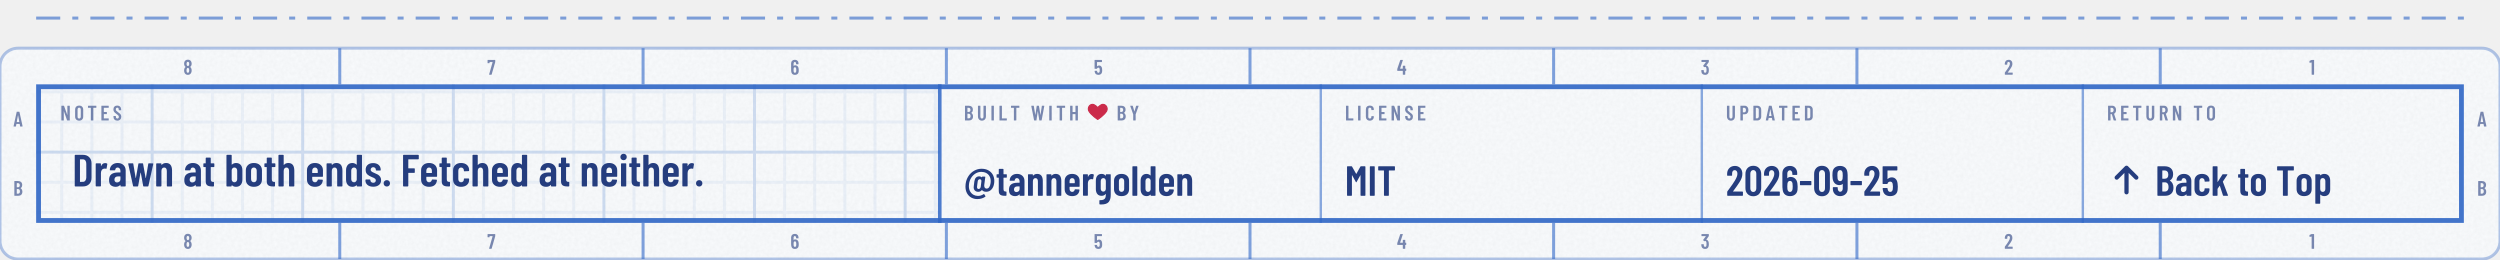
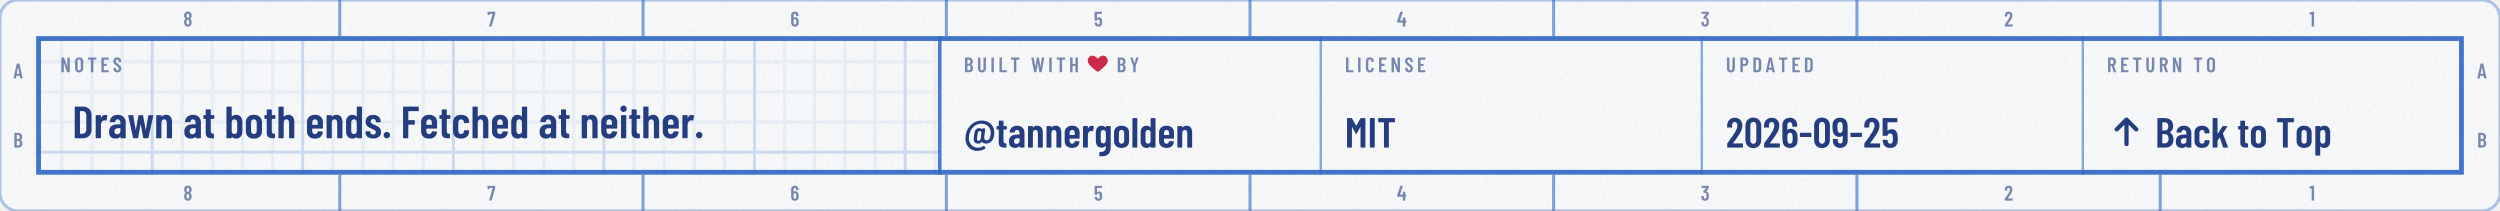
- <svg xmlns="http://www.w3.org/2000/svg" width="830" height="86" viewBox="0 0 830 86" role="img" aria-labelledby="t d">
+ <svg xmlns="http://www.w3.org/2000/svg" width="830" height="70" viewBox="0 0 830 70" role="img" aria-labelledby="t d">
  <defs>
    <clipPath id="kc1">
-       <rect x="0" y="16" width="830" height="70" rx="6" />
+       <rect x="0" y="0" width="830" height="70" rx="6" />
    </clipPath>
    <filter id="kn2" x="0" y="0" width="100%" height="100%">
      <feTurbulence type="fractalNoise" baseFrequency=".85" numOctaves="2" stitchTiles="stitch" />
      <feColorMatrix values="0 0 0 0 0 0 0 0 0 0 0 0 0 0 0 0 0 0 0.035 0" />
    </filter>
    <pattern id="kp3" width="10" height="10" patternUnits="userSpaceOnUse">
      <path d="M10 .5H.5V10" fill="none" stroke="#2F66C6" stroke-opacity="0.07" />
    </pattern>
    <pattern id="kp4" width="50" height="50" patternUnits="userSpaceOnUse">
      <path d="M50 .5H.5V50" fill="none" stroke="#2F66C6" stroke-opacity="0.14" />
    </pattern>
    <clipPath id="kc5">
-       <path clip-rule="evenodd" d="M12 28h806v46h-806zM312 28h506v46h-506z" />
+       <path clip-rule="evenodd" d="M12 12h806v46h-806zM312 12h506v46h-506z" />
    </clipPath>
    <path id="m45" d="M27 263V339Q27 344 30 348Q34 351 39 351H286Q291 351 294 348Q298 344 298 339V263Q298 258 294 254Q291 251 286 251H39Q34 251 30 254Q27 258 27 263Z" />
    <path id="m46" d="M35 69Q35 100 55 120Q75 140 106 140Q137 140 156 120Q176 100 176 69Q176 38 156 18Q136 -2 106 -2Q75 -2 55 18Q35 38 35 69Z" />
    <path id="m48" d="M38 183V517Q38 604 89 658Q140 711 224 711Q309 711 360 658Q412 604 412 517V183Q412 96 360 42Q309 -11 224 -11Q140 -11 89 42Q38 96 38 183ZM296 176V524Q296 563 276 586Q257 610 224 610Q192 610 173 586Q154 563 154 524V176Q154 137 173 114Q192 90 224 90Q257 90 276 114Q296 137 296 176Z" />
    <path id="m49" d="M122 700H218Q223 700 226 696Q230 693 230 688V12Q230 7 226 4Q223 0 218 0H126Q121 0 118 4Q114 7 114 12V576Q114 578 112 580Q111 582 109 581L27 565H24Q13 565 13 576L10 643Q10 653 18 657L107 697Q114 700 122 700Z" />
    <path id="m50" d="M173 100H392Q397 100 400 96Q404 93 404 88V12Q404 7 400 4Q397 0 392 0H43Q38 0 34 4Q31 7 31 12V92Q31 101 36 107L75 160Q114 212 152 266Q189 320 215 363Q273 459 273 522Q273 562 256 585Q238 608 209 608Q180 608 163 586Q146 563 147 526V487Q147 482 144 478Q140 475 135 475H41Q36 475 32 478Q29 482 29 487V530Q33 610 84 659Q134 708 214 708Q293 708 342 656Q390 605 390 521Q390 471 373 422Q356 373 319 317Q294 277 260 229Q225 181 214 166Q184 126 170 106Q168 104 169 102Q170 100 173 100Z" />
    <path id="m51" d="M387 218Q387 169 380 134Q368 66 326 29Q283 -8 210 -8Q134 -8 86 32Q38 73 32 143Q30 165 28 207Q28 219 40 219H132Q144 219 144 207Q146 173 148 156Q153 125 169 108Q185 92 210 92Q234 92 250 108Q266 123 271 152Q276 182 276 230Q276 281 269 315Q263 341 248 355Q233 369 210 369Q195 369 183 360Q177 356 174 356Q172 356 166 360L119 408Q115 412 115 417Q115 421 118 425L243 595Q245 597 244 599Q242 601 239 601H49Q44 601 40 604Q37 608 37 613V688Q37 693 40 696Q44 700 49 700H373Q378 700 382 696Q385 693 385 688V609Q385 602 380 594L266 438Q262 432 268 431Q309 426 338 392Q368 358 378 307Q387 267 387 218Z" />
    <path id="m52" d="M443 275V194Q443 189 440 186Q436 182 431 182H401Q396 182 396 177V12Q396 7 392 4Q389 0 384 0H292Q287 0 284 4Q280 7 280 12V177Q280 182 275 182H29Q24 182 20 186Q17 189 17 194V259Q17 268 19 274L158 690Q161 700 171 700H271Q277 700 280 696Q283 693 281 686L153 293Q152 287 157 287H275Q280 287 280 292V412Q280 417 284 420Q287 424 292 424H384Q389 424 392 420Q396 417 396 412V292Q396 287 401 287H431Q436 287 440 284Q443 280 443 275Z" />
    <path id="m53" d="M400 216Q400 175 396 146Q391 72 344 32Q297 -8 219 -8Q145 -8 99 30Q53 68 43 144L40 172Q40 184 52 184H144Q156 184 157 172Q157 166 159 154Q171 92 219 92Q244 92 260 108Q275 124 280 153Q284 178 284 217Q284 254 278 281Q273 307 258 322Q242 336 219 336Q171 336 157 290Q154 279 144 279H51Q46 279 42 282Q39 286 39 291V688Q39 693 42 696Q46 700 51 700H377Q382 700 386 696Q389 693 389 688V612Q389 607 386 604Q382 600 377 600H160Q155 600 155 595V400Q155 397 157 396Q159 396 161 398Q178 416 202 426Q227 437 254 437Q314 437 350 398Q387 360 394 290Q400 259 400 216Z" />
    <path id="m54" d="M401 216Q401 193 399 151Q394 75 346 34Q299 -8 221 -8Q147 -8 101 30Q55 69 46 144Q40 171 40 207L39 532Q39 613 88 660Q138 708 219 708Q295 708 343 660Q391 612 391 532V507Q391 502 388 498Q384 495 379 495H287Q282 495 278 498Q275 502 275 507V526Q275 560 258 582Q242 605 219 605Q191 605 174 583Q156 561 156 526V423Q156 420 158 419Q160 418 162 420Q191 447 234 447Q303 447 346 403Q389 359 396 286Q401 253 401 216ZM284 224Q284 250 279 295Q267 353 220 353Q196 353 180 338Q165 322 160 292Q156 257 156 224Q156 195 159 157Q164 125 180 108Q195 91 220 91Q245 91 260 109Q276 127 281 160Q284 196 284 224Z" />
    <path id="m55" d="M90 13 255 594Q257 600 251 600H116Q111 600 111 595V559Q111 554 108 550Q104 547 99 547H28Q23 547 20 550Q16 554 16 559L17 688Q17 693 20 696Q24 700 29 700H368Q373 700 376 696Q380 693 380 688V607Q380 603 378 593L211 10Q208 0 197 0H100Q87 0 90 13Z" />
    <path id="m56" d="M325 364Q358 345 375 306Q396 259 396 200Q396 147 380 107Q360 53 318 22Q275 -8 216 -8Q158 -8 116 22Q73 52 53 106Q38 148 38 200Q38 259 56 301Q71 341 109 363Q113 366 109 369Q76 390 58 427Q38 470 38 523Q38 581 58 620Q78 664 120 688Q161 712 216 712Q270 712 312 688Q353 665 374 621Q396 579 396 523Q396 471 376 429Q358 392 325 371Q319 367 325 364ZM159 559Q152 541 152 513Q152 483 162 456Q169 435 183 423Q197 411 216 411Q237 411 252 424Q266 436 273 459Q281 483 281 513Q281 547 271 568Q264 589 250 600Q236 612 216 612Q198 612 184 602Q171 591 164 573ZM281 206Q281 244 272 271Q266 295 252 308Q237 322 216 322Q195 322 180 308Q166 294 160 268Q152 242 152 208Q152 177 158 151Q163 123 178 108Q194 92 216 92Q239 92 255 108Q271 124 276 153Q281 180 281 206Z" />
    <path id="m57" d="M384 168Q384 87 334 40Q285 -8 204 -8Q128 -8 80 40Q32 88 32 168V193Q32 198 36 202Q39 205 44 205H136Q141 205 144 202Q148 198 148 193V174Q148 140 164 118Q181 95 204 95Q232 95 250 117Q267 139 267 174V276Q267 279 265 280Q263 281 261 279Q232 253 189 253Q120 253 77 297Q34 341 27 414Q22 447 22 484Q22 518 25 549Q29 625 76 666Q124 708 203 708Q276 708 322 670Q368 631 378 556Q383 526 383 493ZM267 476Q267 506 264 543Q253 609 204 609Q179 609 163 591Q147 573 142 540Q140 516 140 476Q140 439 145 405Q150 377 166 362Q181 347 204 347Q228 347 244 362Q259 378 263 408Q267 443 267 476Z" />
    <path id="m64" d="M722 352Q722 327 719 301Q706 204 655 150Q604 95 529 95Q465 95 431 135Q427 138 424 134Q409 113 387 104Q365 94 343 94Q292 94 262 124Q233 154 233 201Q233 218 238 250L242 283Q244 307 250 347Q268 461 367 461Q380 461 394 456Q409 451 421 440Q428 435 428 442V444Q429 455 441 455H497Q509 455 508 442L484 258Q483 252 483 240Q483 206 499 188Q515 170 541 170Q577 170 602 206Q626 243 634 303Q637 326 637 346Q637 413 609 463Q581 513 530 540Q480 567 414 567Q342 567 279 530Q216 492 174 426Q132 359 122 275Q119 251 119 229Q119 156 149 104Q179 51 228 24Q277 -3 333 -3Q408 -3 468 39Q473 42 476 42Q482 42 485 36L511 -6Q513 -9 513 -14Q513 -19 508 -23Q472 -48 424 -63Q375 -78 319 -78Q239 -78 175 -42Q111 -5 74 62Q38 130 38 221Q38 253 42 280Q55 384 109 466Q163 549 246 595Q328 641 422 641Q510 641 578 605Q646 569 684 504Q722 438 722 352ZM400 212 403 233 404 243 414 326 416 343Q419 365 408 379Q398 393 379 393Q360 393 346 379Q332 365 329 343L326 322Q320 283 320 276L312 212Q311 188 321 174Q331 161 350 161Q369 161 382 175Q396 189 400 212Z" />
    <path id="m65" d="M325 11 306 116Q306 121 300 121H154Q148 121 148 116L129 11Q128 0 116 0H25Q11 0 14 13L162 689Q164 700 175 700H281Q292 700 294 689L442 13V9Q442 0 431 0H338Q326 0 325 11ZM171 212H282Q288 212 287 217L229 533Q228 536 226 536Q224 536 223 533L166 217Q165 212 171 212Z" />
    <path id="m66" d="M242 0H66Q61 0 58 4Q54 7 54 12V688Q54 693 58 696Q61 700 66 700H224Q319 700 373 652Q427 604 427 512Q427 409 354 365Q349 362 352 359Q391 334 413 292Q435 250 435 192Q435 100 382 50Q328 0 242 0ZM170 595V409Q170 404 175 404H226Q267 404 290 429Q313 454 313 500Q313 548 290 574Q267 600 226 600H175Q170 600 170 595ZM319 208Q319 260 296 290Q273 319 233 319H175Q170 319 170 314V106Q170 101 175 101H233Q273 101 296 129Q319 157 319 208Z" />
    <path id="m67" d="M42 180V521Q42 607 94 658Q145 708 230 708Q316 708 368 658Q420 607 420 521V509Q420 504 416 500Q413 496 408 496L315 492Q303 492 303 504V529Q303 564 283 586Q263 608 230 608Q198 608 178 586Q158 564 158 529V171Q158 136 178 114Q198 92 230 92Q263 92 283 114Q303 136 303 171V196Q303 201 306 204Q310 208 315 208L408 204Q413 204 416 200Q420 197 420 192V180Q420 95 368 44Q316 -8 230 -8Q145 -8 94 44Q42 95 42 180Z" />
    <path id="m68" d="M54 12V688Q54 693 58 696Q61 700 66 700H237Q323 700 374 648Q426 596 426 509V191Q426 104 374 52Q323 0 237 0H66Q61 0 58 4Q54 7 54 12ZM175 100 235 101Q268 101 288 128Q309 154 310 198V502Q310 547 290 574Q269 600 234 600H175Q170 600 170 595V105Q170 100 175 100Z" />
    <path id="m69" d="M391 600H175Q170 600 170 595V406Q170 401 175 401H303Q308 401 312 398Q315 394 315 389V312Q315 307 312 304Q308 300 303 300H175Q170 300 170 295V105Q170 100 175 100H391Q396 100 400 96Q403 93 403 88V12Q403 7 400 4Q396 0 391 0H66Q61 0 58 4Q54 7 54 12V688Q54 693 58 696Q61 700 66 700H391Q396 700 400 696Q403 693 403 688V612Q403 607 400 604Q396 600 391 600Z" />
    <path id="m70" d="M390 600H175Q170 600 170 595V406Q170 401 175 401H302Q307 401 310 398Q314 394 314 389V312Q314 307 310 304Q307 300 302 300H175Q170 300 170 295V12Q170 7 166 4Q163 0 158 0H66Q61 0 58 4Q54 7 54 12V688Q54 693 58 696Q61 700 66 700H390Q395 700 398 696Q402 693 402 688V612Q402 607 398 604Q395 600 390 600Z" />
    <path id="m72" d="M319 700H411Q416 700 420 696Q423 693 423 688V12Q423 7 420 4Q416 0 411 0H319Q314 0 310 4Q307 7 307 12V295Q307 300 302 300H175Q170 300 170 295V12Q170 7 166 4Q163 0 158 0H66Q61 0 58 4Q54 7 54 12V688Q54 693 58 696Q61 700 66 700H158Q163 700 166 696Q170 693 170 688V406Q170 401 175 401H302Q307 401 307 406V688Q307 693 310 696Q314 700 319 700Z" />
    <path id="m73" d="M54 12V688Q54 693 58 696Q61 700 66 700H158Q163 700 166 696Q170 693 170 688V12Q170 7 166 4Q163 0 158 0H66Q61 0 58 4Q54 7 54 12Z" />
    <path id="m76" d="M54 12V688Q54 693 58 696Q61 700 66 700H158Q163 700 166 696Q170 693 170 688V105Q170 100 175 100H391Q396 100 400 96Q403 93 403 88V12Q403 7 400 4Q396 0 391 0H66Q61 0 58 4Q54 7 54 12Z" />
    <path id="m77" d="M383 700H475Q480 700 484 696Q487 693 487 688V12Q487 7 484 4Q480 0 475 0H383Q378 0 374 4Q371 7 371 12V484Q371 488 369 488Q367 488 365 485L278 327Q273 319 269 319Q265 319 260 327L173 485Q171 488 169 488Q167 488 167 484V12Q167 7 164 4Q160 0 155 0H63Q58 0 54 4Q51 7 51 12V688Q51 693 54 696Q58 700 63 700H155Q165 700 170 692L267 521Q270 517 273 521L368 692Q373 700 383 700Z" />
    <path id="m78" d="M350 700H441Q446 700 450 696Q453 693 453 688V12Q453 7 450 4Q446 0 441 0H336Q326 0 323 10L174 434Q173 437 170 436Q168 436 168 433L169 12Q169 7 166 4Q162 0 157 0H66Q61 0 58 4Q54 7 54 12V688Q54 693 58 696Q61 700 66 700H169Q179 700 182 690L332 269Q333 266 336 266Q338 267 338 270V688Q338 693 342 696Q345 700 350 700Z" />
    <path id="m79" d="M42 182V518Q42 604 94 656Q147 708 233 708Q319 708 372 656Q425 604 425 518V182Q425 96 372 44Q319 -8 233 -8Q147 -8 94 44Q42 96 42 182ZM309 177V523Q309 561 288 584Q267 608 233 608Q199 608 178 584Q158 561 158 523V177Q158 139 178 116Q199 92 233 92Q267 92 288 116Q309 139 309 177Z" />
    <path id="m80" d="M432 495Q432 405 384 350Q337 295 259 295H174Q169 295 169 290V12Q169 7 166 4Q162 0 157 0H65Q60 0 56 4Q53 7 53 12V689Q53 694 56 698Q60 701 65 701H253Q306 701 346 675Q387 649 410 602Q432 555 432 495ZM316 492Q316 542 294 572Q271 601 234 601H174Q169 601 169 596V391Q169 386 174 386H234Q271 386 294 414Q316 443 316 492Z" />
    <path id="m82" d="M318 10 233 297Q231 301 228 301H175Q170 301 170 296V12Q170 7 166 4Q163 0 158 0H66Q61 0 58 4Q54 7 54 12V688Q54 693 58 696Q61 700 66 700H254Q307 700 348 674Q388 649 410 602Q433 556 433 496Q433 434 409 389Q385 344 342 321Q338 320 339 315L437 14Q438 12 438 9Q438 0 427 0H331Q321 0 318 10ZM170 595V396Q170 391 175 391H236Q272 391 294 419Q317 447 317 495Q317 543 294 572Q272 600 236 600H175Q170 600 170 595Z" />
    <path id="m83" d="M34 173V199Q34 204 38 208Q41 211 46 211H137Q142 211 146 208Q149 204 149 199V179Q149 140 168 116Q188 92 219 92Q250 92 270 114Q290 137 290 174Q290 200 279 219Q268 238 248 255Q228 272 184 304Q134 340 104 368Q73 396 52 436Q32 475 32 527Q32 610 82 659Q132 708 214 708Q297 708 348 656Q399 605 399 520V496Q399 491 396 488Q392 484 387 484H297Q292 484 288 488Q285 491 285 496V522Q285 561 266 584Q246 608 214 608Q184 608 165 586Q146 565 146 527Q146 491 166 466Q187 441 247 397Q308 352 339 324Q370 295 387 261Q404 227 404 180Q404 95 353 44Q302 -8 219 -8Q136 -8 85 42Q34 92 34 173Z" />
    <path id="m84" d="M425 688V612Q425 607 422 604Q418 600 413 600H286Q281 600 281 595V12Q281 7 278 4Q274 0 269 0H177Q172 0 168 4Q165 7 165 12V595Q165 600 160 600H40Q35 600 32 604Q28 607 28 612V688Q28 693 32 696Q35 700 40 700H413Q418 700 422 696Q425 693 425 688Z" />
    <path id="m85" d="M50 194V688Q50 693 54 696Q57 700 62 700H154Q159 700 162 696Q166 693 166 688V182Q166 142 186 117Q206 92 239 92Q272 92 292 117Q312 142 312 182V688Q312 693 316 696Q319 700 324 700H416Q421 700 424 696Q428 693 428 688V194Q428 103 376 48Q324 -8 239 -8Q153 -8 102 48Q50 103 50 194Z" />
    <path id="m87" d="M157 11 24 687 23 691Q23 700 34 700H130Q142 700 143 689L213 272Q214 269 216 269Q218 269 219 272L282 689Q283 700 295 700H375Q387 700 388 689L456 272Q457 269 459 269Q461 269 462 272L525 689Q526 700 538 700H631Q644 700 642 687L515 11Q514 0 502 0H417Q405 0 404 11L337 436Q336 440 334 440Q332 440 331 436L269 11Q268 0 256 0H170Q158 0 157 11Z" />
    <path id="m89" d="M170 13V286L169 292L30 686Q29 688 29 691Q29 700 40 700H136Q147 700 150 690L225 433Q226 430 228 430Q230 430 231 433L306 690Q309 700 320 700H416Q422 700 425 696Q428 693 426 686L287 292L286 286V13Q286 8 282 4Q279 1 274 1H182Q177 1 174 4Q170 8 170 13Z" />
    <path id="m97" d="M397 352V12Q397 7 394 4Q390 0 385 0H293Q288 0 284 4Q281 7 281 12V31Q281 34 279 35Q277 36 275 33Q240 -8 173 -8Q116 -8 72 24Q29 57 29 143Q29 233 82 271Q134 309 224 309H276Q281 309 281 314V340Q281 376 263 398Q245 419 218 419Q197 419 183 406Q169 392 166 369Q165 357 153 357H56Q44 357 45 369Q50 437 98 478Q147 519 220 519Q299 519 348 473Q397 427 397 352ZM281 160V217Q281 222 276 222H224Q190 222 169 204Q148 185 148 150Q148 119 164 104Q180 88 205 88Q235 88 258 107Q281 126 281 160Z" />
    <path id="m98" d="M399 357V154Q399 80 362 36Q325 -8 258 -8Q204 -8 168 27Q166 29 164 28Q162 27 162 24V12Q162 7 158 4Q155 0 150 0H58Q53 0 50 4Q46 7 46 12V688Q46 693 50 696Q53 700 58 700H150Q155 700 158 696Q162 693 162 688V486Q162 483 164 482Q167 482 170 486Q189 503 212 511Q236 519 258 519Q324 519 362 476Q399 433 399 357ZM222 419Q198 419 182 404Q166 388 162 362V149Q166 123 182 108Q198 92 222 92Q250 92 267 112Q284 131 284 163V348Q284 380 267 400Q250 419 222 419Z" />
    <path id="m99" d="M38 155V357Q38 430 86 474Q133 519 215 519Q297 519 345 476Q393 432 393 365V351Q393 346 390 342Q386 339 381 339L289 335Q277 335 277 347V357Q277 382 260 400Q242 419 215 419Q188 419 171 399Q154 379 154 348V163Q154 132 171 112Q188 92 215 92Q242 92 260 110Q277 129 277 155V165Q277 170 280 174Q284 177 289 177L381 176Q386 176 390 172Q393 169 393 164V146Q393 77 345 34Q297 -8 215 -8Q133 -8 86 36Q38 80 38 155Z" />
    <path id="m100" d="M287 700H379Q384 700 388 696Q391 693 391 688V12Q391 7 388 4Q384 0 379 0H287Q282 0 278 4Q275 7 275 12V24Q275 27 273 28Q271 29 269 27Q233 -8 179 -8Q112 -8 75 36Q38 80 38 154V357Q38 433 76 476Q113 519 179 519Q202 519 226 510Q250 502 269 483Q271 481 273 482Q275 483 275 486V688Q275 693 278 696Q282 700 287 700ZM275 149V362Q271 388 255 404Q239 419 215 419Q187 419 170 400Q153 380 153 348V163Q153 131 170 112Q187 92 215 92Q239 92 255 108Q271 123 275 149Z" />
    <path id="m101" d="M380 213H159Q154 213 154 208V163Q154 132 171 112Q188 92 215 92Q238 92 254 106Q271 121 276 144Q279 154 289 154L378 150Q383 150 386 146Q390 143 389 137Q382 67 338 30Q294 -8 215 -8Q133 -8 86 36Q38 79 38 154V357Q38 430 86 474Q133 519 215 519Q297 519 344 474Q392 430 392 357V225Q392 220 388 216Q385 213 380 213ZM154 348V303Q154 298 159 298H272Q277 298 277 303V348Q277 380 260 400Q243 419 215 419Q188 419 171 399Q154 379 154 348Z" />
    <path id="m103" d="M287 511H379Q384 511 388 508Q391 504 391 499V19Q391 -89 342 -148Q293 -206 167 -206Q145 -206 134 -205Q122 -204 122 -192V-115Q122 -102 135 -104Q192 -105 222 -90Q253 -75 264 -46Q275 -17 275 30V41Q275 44 273 44Q271 45 269 42Q236 -1 175 -1Q108 -1 73 42Q38 86 38 161V357Q38 434 74 476Q109 519 175 519Q236 519 269 476Q271 473 273 474Q275 474 275 477V499Q275 504 278 508Q282 511 287 511ZM275 169V348Q275 380 258 400Q242 419 215 419Q188 419 171 399Q154 379 154 348V169Q154 138 171 118Q188 99 215 99Q242 99 258 118Q275 138 275 169Z" />
    <path id="m104" d="M397 352V12Q397 7 394 4Q390 0 385 0H293Q288 0 284 4Q281 7 281 12V343Q281 379 266 399Q251 419 223 419Q194 419 178 398Q162 377 162 340V12Q162 7 158 4Q155 0 150 0H58Q53 0 50 4Q46 7 46 12V688Q46 693 50 696Q53 700 58 700H150Q155 700 158 696Q162 693 162 688V479Q162 476 164 476Q167 475 170 479Q204 519 265 519Q330 519 364 476Q397 432 397 352Z" />
    <path id="m105" d="M36 652Q36 683 56 703Q76 723 107 723Q138 723 158 703Q177 683 177 652Q177 621 157 601Q137 581 107 581Q76 581 56 601Q36 621 36 652ZM50 12V499Q50 504 54 508Q57 511 62 511H154Q159 511 162 508Q166 504 166 499V12Q166 7 162 4Q159 0 154 0H62Q57 0 54 4Q50 7 50 12Z" />
    <path id="m107" d="M46 12V688Q46 693 50 696Q53 700 58 700H150Q155 700 158 696Q162 693 162 688V332Q162 328 164 328Q166 328 168 331L277 503Q281 511 291 511H387Q394 511 396 506Q398 502 394 496L290 339Q288 335 289 332L409 14Q410 12 410 9Q410 0 399 0H304Q294 0 291 10L217 236Q216 239 214 240Q212 240 211 237L164 167Q162 163 162 161V12Q162 7 158 4Q155 0 150 0H58Q53 0 50 4Q46 7 46 12Z" />
    <path id="m108" d="M42 12V688Q42 693 46 696Q49 700 54 700H146Q151 700 154 696Q158 693 158 688V12Q158 7 154 4Q151 0 146 0H54Q49 0 46 4Q42 7 42 12Z" />
    <path id="m110" d="M397 352V12Q397 7 394 4Q390 0 385 0H293Q288 0 284 4Q281 7 281 12V343Q281 379 266 399Q251 419 223 419Q194 419 178 398Q162 377 162 340V12Q162 7 158 4Q155 0 150 0H58Q53 0 50 4Q46 7 46 12V499Q46 504 50 508Q53 511 58 511H150Q155 511 158 508Q162 504 162 499V479Q162 476 164 476Q167 475 170 479Q204 519 265 519Q330 519 364 476Q397 432 397 352Z" />
    <path id="m111" d="M38 155V356Q38 430 86 474Q134 519 216 519Q299 519 347 474Q395 430 395 356V155Q395 80 348 36Q300 -8 216 -8Q133 -8 86 36Q38 80 38 155ZM279 164V348Q279 379 262 399Q244 419 216 419Q188 419 171 400Q154 380 154 348V164Q154 132 171 112Q188 93 216 93Q244 93 262 112Q279 132 279 164Z" />
    <path id="m112" d="M403 357V155Q403 78 366 35Q329 -8 262 -8Q239 -8 215 0Q191 9 172 28Q170 30 168 29Q166 28 166 25V-177Q166 -182 162 -186Q159 -189 154 -189H62Q57 -189 54 -186Q50 -182 50 -177V499Q50 504 54 508Q57 511 62 511H154Q159 511 162 508Q166 504 166 499V487Q166 484 168 484Q171 483 174 487Q209 519 262 519Q329 519 366 476Q403 432 403 357ZM226 420Q199 420 182 400Q166 380 166 348V163Q166 131 182 112Q199 92 226 92Q254 92 271 112Q288 131 288 163V348Q288 380 271 400Q254 420 226 420Z" />
    <path id="m114" d="M297 507Q305 502 303 492L287 399Q286 387 273 392Q259 396 247 396Q235 396 225 393Q197 389 180 362Q162 334 162 296V13Q162 8 158 4Q155 1 150 1H58Q53 1 50 4Q46 8 46 13V499Q46 504 50 508Q53 511 58 511H150Q155 511 158 508Q162 504 162 499V453Q162 449 164 448Q166 448 167 452Q194 517 255 517Q282 517 297 507Z" />
    <path id="m115" d="M30 135V142Q30 147 34 150Q37 154 42 154H128Q133 154 136 150Q140 147 140 142V137Q140 113 158 97Q177 81 204 81Q230 81 245 96Q260 111 260 134Q260 154 247 168Q234 181 219 188Q204 195 165 211Q108 233 72 267Q35 301 35 368Q35 438 80 478Q124 517 200 517Q278 517 324 476Q369 434 369 364Q369 359 366 356Q362 352 357 352H273Q268 352 264 356Q261 359 261 364V370Q261 394 244 410Q228 426 203 426Q177 426 162 410Q146 393 146 370Q146 351 158 338Q170 325 185 318Q200 310 235 295Q277 278 306 262Q334 245 356 214Q377 184 377 139Q377 72 330 33Q283 -6 203 -6Q124 -6 77 32Q30 70 30 135Z" />
    <path id="m116" d="M248 429H186Q181 429 181 424V162Q181 127 194 114Q207 100 233 101H240Q245 101 248 98Q252 94 252 89V12Q252 7 248 4Q245 0 240 0H206Q138 0 104 25Q69 50 69 119V424Q69 429 64 429H29Q24 429 20 432Q17 436 17 441V499Q17 504 20 508Q24 511 29 511H64Q69 511 69 516V626Q69 631 72 634Q76 638 81 638H169Q174 638 178 634Q181 631 181 626V516Q181 511 186 511H248Q253 511 256 508Q260 504 260 499V441Q260 436 256 432Q253 429 248 429Z" />
    <path id="m119" d="M126 11 19 499V503Q19 512 30 512H118Q130 512 131 501L183 190Q184 187 186 187Q188 187 189 190L244 501Q245 512 257 512H335Q347 512 348 501L404 189Q405 186 407 186Q409 186 410 189L463 501Q464 512 476 512L563 510Q576 510 573 497L466 11Q464 0 453 0H363Q351 0 350 11L297 303Q296 306 294 306Q292 306 291 303L239 11Q238 0 226 0H139Q128 0 126 11Z" />
  </defs>
-   <rect y="16" width="830" height="70" rx="6" fill="#FFFFFF" stroke="#2F66C6" stroke-opacity=".35" />
-   <rect y="16" width="830" height="70" rx="6" fill="#2F66C6" fill-opacity=".03" />
-   <rect y="16" width="830" height="70" clip-path="url(#kc1)" filter="url(#kn2)" />
+   <rect y="0" width="830" height="70" rx="6" fill="#FFFFFF" stroke="#2F66C6" stroke-opacity=".35" />
+   <rect y="0" width="830" height="70" rx="6" fill="#2F66C6" fill-opacity=".03" />
+   <rect y="0" width="830" height="70" clip-path="url(#kc1)" filter="url(#kn2)" />
  <g clip-path="url(#kc5)">
-     <rect y="16" width="830" height="70" fill="url(#kp3)" />
-     <rect y="16" width="830" height="70" fill="url(#kp4)" />
-   </g>
-   <rect x="12.8" y="28.8" width="804.4" height="44.4" fill="none" stroke="#2F66C6" stroke-opacity="0.9" stroke-width="1.6" />
-   <path d="M112.8 16V28M112.8 74V86M213.5 16V28M213.5 74V86M314.2 16V28M314.2 74V86M415 16V28M415 74V86M515.8 16V28M515.8 74V86M616.5 16V28M616.5 74V86M717.2 16V28M717.2 74V86" stroke="#2F66C6" stroke-opacity="0.6" />
+     <rect y="0" width="830" height="70" fill="url(#kp3)" />
+     <rect y="0" width="830" height="70" fill="url(#kp4)" />
+   </g>
+   <rect x="12.8" y="12.8" width="804.4" height="44.4" fill="none" stroke="#2F66C6" stroke-opacity="0.9" stroke-width="1.6" />
+   <path d="M112.8 0V12M112.8 58V70M213.5 0V12M213.5 58V70M314.2 0V12M314.2 58V70M415 0V12M415 58V70M515.8 0V12M515.8 58V70M616.5 0V12M616.5 58V70M717.2 0V12M717.2 58V70" stroke="#2F66C6" stroke-opacity="0.6" />
  <g transform="scale(0.007 -0.007)" fill="#253D7E" fill-opacity="0.6">
-     <use href="#m56" x="8694" y="-3543" />
-     <use href="#m56" x="8694" y="-11800" />
-     <use href="#m55" x="23108" y="-3543" />
-     <use href="#m55" x="23108" y="-11800" />
-     <use href="#m54" x="37482" y="-3543" />
-     <use href="#m54" x="37482" y="-11800" />
-     <use href="#m53" x="51875" y="-3543" />
-     <use href="#m53" x="51875" y="-11800" />
-     <use href="#m52" x="66253" y="-3543" />
-     <use href="#m52" x="66253" y="-11800" />
-     <use href="#m51" x="80662" y="-3543" />
-     <use href="#m51" x="80662" y="-11800" />
-     <use href="#m50" x="95055" y="-3543" />
-     <use href="#m50" x="95055" y="-11800" />
-     <use href="#m49" x="109524" y="-3543" />
-     <use href="#m49" x="109524" y="-11800" />
-     <use href="#m65" x="629" y="-6000" />
-     <use href="#m65" x="117486" y="-6000" />
-     <use href="#m66" x="626" y="-9286" />
-     <use href="#m66" x="117483" y="-9286" />
-   </g>
-   <path d="M12 6H818" stroke="#2F66C6" stroke-opacity=".6" stroke-dasharray="8 4 2 4" />
-   <g transform="translate(20 40) scale(0.007 -0.007)" fill="#253D7E" fill-opacity="0.6">
+     <use href="#m56" x="8694" y="-1257" />
+     <use href="#m56" x="8694" y="-9514" />
+     <use href="#m55" x="23108" y="-1257" />
+     <use href="#m55" x="23108" y="-9514" />
+     <use href="#m54" x="37482" y="-1257" />
+     <use href="#m54" x="37482" y="-9514" />
+     <use href="#m53" x="51875" y="-1257" />
+     <use href="#m53" x="51875" y="-9514" />
+     <use href="#m52" x="66253" y="-1257" />
+     <use href="#m52" x="66253" y="-9514" />
+     <use href="#m51" x="80662" y="-1257" />
+     <use href="#m51" x="80662" y="-9514" />
+     <use href="#m50" x="95055" y="-1257" />
+     <use href="#m50" x="95055" y="-9514" />
+     <use href="#m49" x="109524" y="-1257" />
+     <use href="#m49" x="109524" y="-9514" />
+     <use href="#m65" x="629" y="-3714" />
+     <use href="#m65" x="117486" y="-3714" />
+     <use href="#m66" x="626" y="-7000" />
+     <use href="#m66" x="117483" y="-7000" />
+   </g>
+   <g transform="translate(20 24) scale(0.007 -0.007)" fill="#253D7E" fill-opacity="0.6">
    <use href="#m78" x="0" />
    <use href="#m79" x="664" />
    <use href="#m84" x="1288" />
    <use href="#m69" x="1897" />
    <use href="#m83" x="2490" />
  </g>
-   <g transform="translate(24 61.9) scale(0.015 -0.015)" fill="#253D7E">
+   <g transform="translate(24 45.9) scale(0.015 -0.015)" fill="#253D7E">
    <use href="#m68" x="0" />
    <use href="#m114" x="472" />
    <use href="#m97" x="785" />
    <use href="#m119" x="1219" />
    <use href="#m110" x="1811" />
    <use href="#m97" x="2450" />
    <use href="#m116" x="2884" />
    <use href="#m98" x="3366" />
    <use href="#m111" x="3803" />
    <use href="#m116" x="4235" />
    <use href="#m104" x="4517" />
    <use href="#m101" x="5156" />
    <use href="#m110" x="5582" />
    <use href="#m100" x="6021" />
    <use href="#m115" x="6458" />
    <use href="#m46" x="6856" />
    <use href="#m70" x="7267" />
    <use href="#m101" x="7682" />
    <use href="#m116" x="8108" />
    <use href="#m99" x="8390" />
    <use href="#m104" x="8812" />
    <use href="#m101" x="9251" />
    <use href="#m100" x="9677" />
    <use href="#m97" x="10314" />
    <use href="#m116" x="10748" />
    <use href="#m110" x="11230" />
    <use href="#m101" x="11669" />
    <use href="#m105" x="12095" />
    <use href="#m116" x="12310" />
    <use href="#m104" x="12592" />
    <use href="#m101" x="13031" />
    <use href="#m114" x="13457" />
    <use href="#m46" x="13770" />
  </g>
-   <path d="M312 28V74" stroke="#2F66C6" stroke-opacity="0.85" stroke-width="1.2" />
-   <g transform="translate(320 40) scale(0.007 -0.007)" fill="#253D7E" fill-opacity="0.6">
+   <path d="M312 12V58" stroke="#2F66C6" stroke-opacity="0.85" stroke-width="1.2" />
+   <g transform="translate(320 24) scale(0.007 -0.007)" fill="#253D7E" fill-opacity="0.6">
    <use href="#m66" x="0" />
    <use href="#m85" x="619" />
    <use href="#m73" x="1254" />
    <use href="#m76" x="1635" />
    <use href="#m84" x="2208" />
    <use href="#m87" x="3174" />
    <use href="#m73" x="3996" />
    <use href="#m84" x="4377" />
    <use href="#m72" x="4986" />
  </g>
-   <g transform="translate(360.7 33.4) scale(0.3125)" fill="#CB2A4A" stroke="#CB2A4A" stroke-width="1.2" stroke-linejoin="round">
+   <g transform="translate(360.7 17.4) scale(0.3125)" fill="#CB2A4A" stroke="#CB2A4A" stroke-width="1.2" stroke-linejoin="round">
    <path d="M12 20s-7-4.5-9.5-9C1 8 3 4 6.5 4 9 4 12 7.5 12 7.5S15 4 17.5 4C21 4 23 8 21.5 11c-2.5 4.5-9.5 9-9.5 9z" />
  </g>
-   <g transform="translate(370.7 40) scale(0.007 -0.007)" fill="#253D7E" fill-opacity="0.6">
+   <g transform="translate(370.7 24) scale(0.007 -0.007)" fill="#253D7E" fill-opacity="0.6">
    <use href="#m66" x="0" />
    <use href="#m89" x="619" />
  </g>
-   <g transform="translate(320 65) scale(0.014 -0.014)" fill="#253D7E">
+   <g transform="translate(320 49) scale(0.014 -0.014)" fill="#253D7E">
    <use href="#m64" x="0" />
    <use href="#m116" x="759" />
    <use href="#m97" x="1041" />
    <use href="#m110" x="1475" />
    <use href="#m110" x="1914" />
    <use href="#m101" x="2353" />
    <use href="#m114" x="2779" />
    <use href="#m103" x="3092" />
    <use href="#m111" x="3523" />
    <use href="#m108" x="3955" />
    <use href="#m100" x="4154" />
    <use href="#m101" x="4591" />
    <use href="#m110" x="5017" />
  </g>
-   <path d="M438.5 28V74" stroke="#2F66C6" stroke-opacity="0.55" stroke-width=".8" />
-   <g transform="translate(446.5 40) scale(0.007 -0.007)" fill="#253D7E" fill-opacity="0.6">
+   <path d="M438.5 12V58" stroke="#2F66C6" stroke-opacity="0.55" stroke-width=".8" />
+   <g transform="translate(446.5 24) scale(0.007 -0.007)" fill="#253D7E" fill-opacity="0.6">
    <use href="#m76" x="0" />
    <use href="#m73" x="572" />
    <use href="#m67" x="953" />
    <use href="#m69" x="1567" />
    <use href="#m78" x="2160" />
    <use href="#m83" x="2824" />
    <use href="#m69" x="3415" />
  </g>
-   <g transform="translate(446.5 65) scale(0.014 -0.014)" fill="#253D7E">
+   <g transform="translate(446.5 49) scale(0.014 -0.014)" fill="#253D7E">
    <use href="#m77" x="0" />
    <use href="#m73" x="538" />
    <use href="#m84" x="762" />
  </g>
-   <path d="M565 28V74" stroke="#2F66C6" stroke-opacity="0.55" stroke-width=".8" />
-   <g transform="translate(573 40) scale(0.007 -0.007)" fill="#253D7E" fill-opacity="0.6">
+   <path d="M565 12V58" stroke="#2F66C6" stroke-opacity="0.55" stroke-width=".8" />
+   <g transform="translate(573 24) scale(0.007 -0.007)" fill="#253D7E" fill-opacity="0.6">
    <use href="#m85" x="0" />
    <use href="#m80" x="635" />
    <use href="#m68" x="1249" />
    <use href="#m65" x="1878" />
    <use href="#m84" x="2492" />
    <use href="#m69" x="3101" />
    <use href="#m68" x="3693" />
  </g>
-   <g transform="translate(573 65) scale(0.014 -0.014)" fill="#253D7E">
+   <g transform="translate(573 49) scale(0.014 -0.014)" fill="#253D7E">
    <use href="#m50" x="0" />
    <use href="#m48" x="425" />
    <use href="#m50" x="875" />
    <use href="#m54" x="1300" />
    <use href="#m45" x="1729" />
    <use href="#m48" x="2054" />
    <use href="#m57" x="2504" />
    <use href="#m45" x="2927" />
    <use href="#m50" x="3252" />
    <use href="#m53" x="3677" />
  </g>
-   <path d="M691.5 28V74" stroke="#2F66C6" stroke-opacity="0.55" stroke-width=".8" />
-   <g transform="translate(699.5 40) scale(0.007 -0.007)" fill="#253D7E" fill-opacity="0.6">
+   <path d="M691.5 12V58" stroke="#2F66C6" stroke-opacity="0.55" stroke-width=".8" />
+   <g transform="translate(699.5 24) scale(0.007 -0.007)" fill="#253D7E" fill-opacity="0.6">
    <use href="#m82" x="0" />
    <use href="#m69" x="618" />
    <use href="#m84" x="1210" />
    <use href="#m85" x="1819" />
    <use href="#m82" x="2455" />
    <use href="#m78" x="3073" />
    <use href="#m84" x="4094" />
    <use href="#m79" x="4703" />
  </g>
-   <g transform="rotate(-90 706 59.5)">
-     <g transform="translate(699.5 53) scale(0.5417)" fill="none" stroke="#253D7E" stroke-width="2.6" stroke-linecap="round" stroke-linejoin="round">
+   <g transform="rotate(-90 706 43.5)">
+     <g transform="translate(699.5 37) scale(0.5417)" fill="none" stroke="#253D7E" stroke-width="2.6" stroke-linecap="round" stroke-linejoin="round">
      <path d="M4 12h15M13 6l6 6-6 6" />
    </g>
  </g>
-   <g transform="translate(715.5 65) scale(0.014 -0.014)" fill="#253D7E">
+   <g transform="translate(715.5 49) scale(0.014 -0.014)" fill="#253D7E">
    <use href="#m66" x="0" />
    <use href="#m97" x="462" />
    <use href="#m99" x="896" />
    <use href="#m107" x="1318" />
    <use href="#m116" x="1951" />
    <use href="#m111" x="2233" />
    <use href="#m84" x="2865" />
    <use href="#m111" x="3317" />
    <use href="#m112" x="3749" />
  </g>
</svg>
